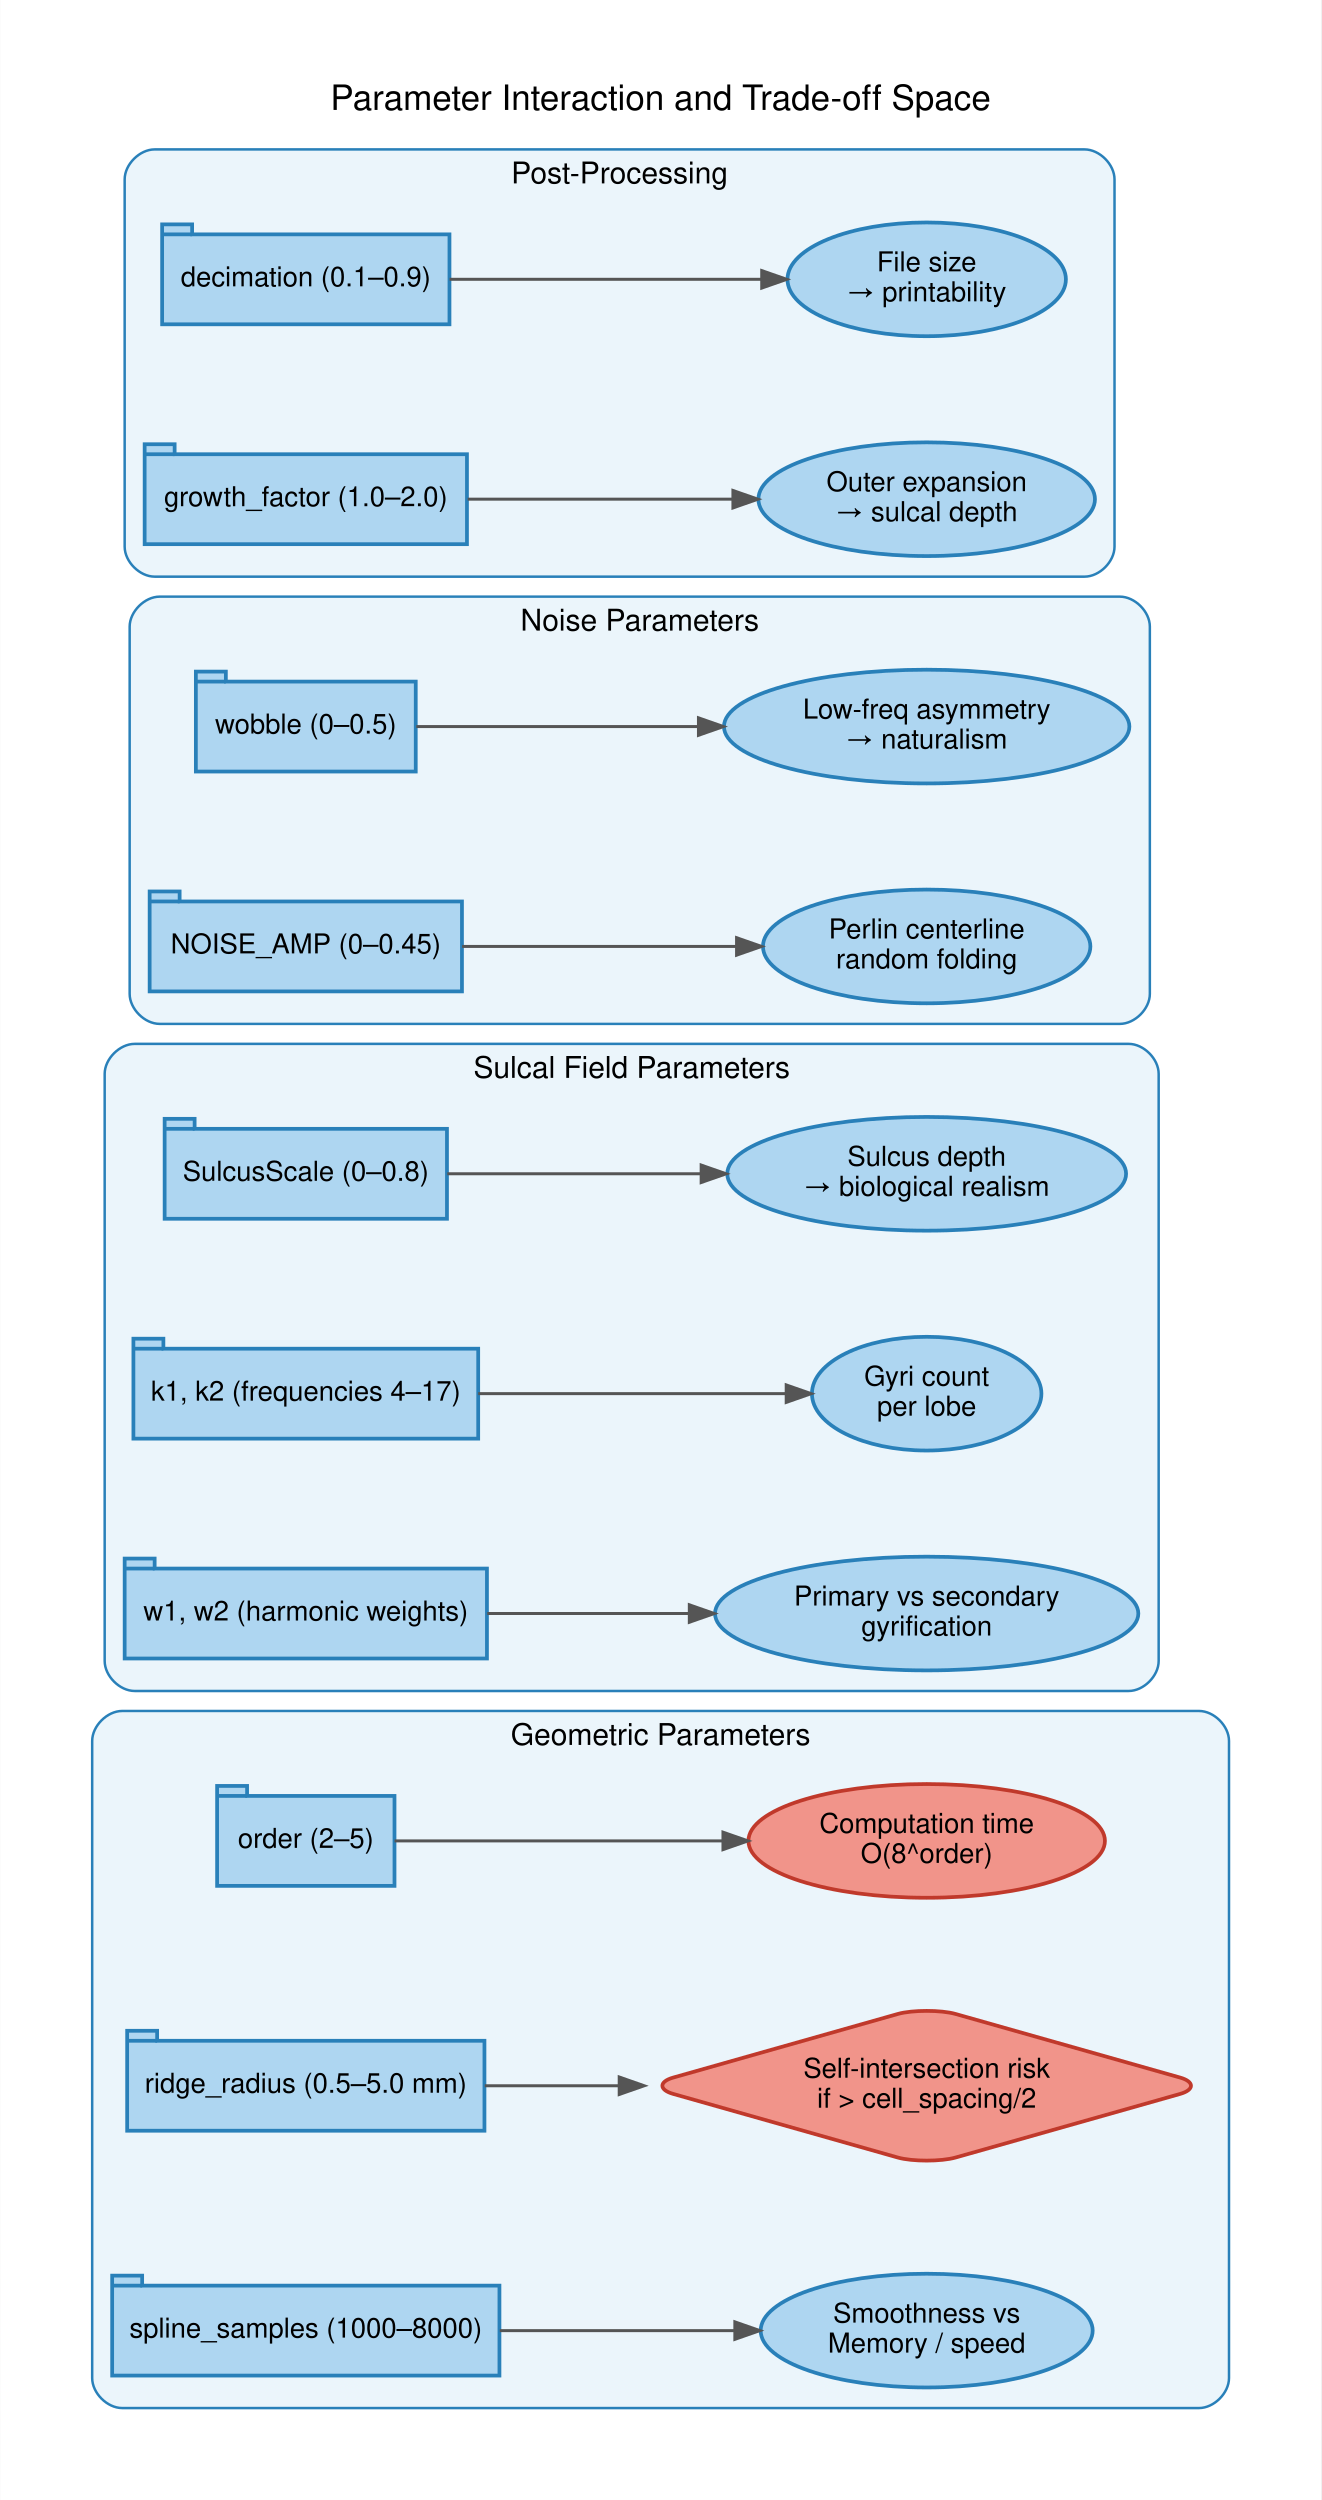
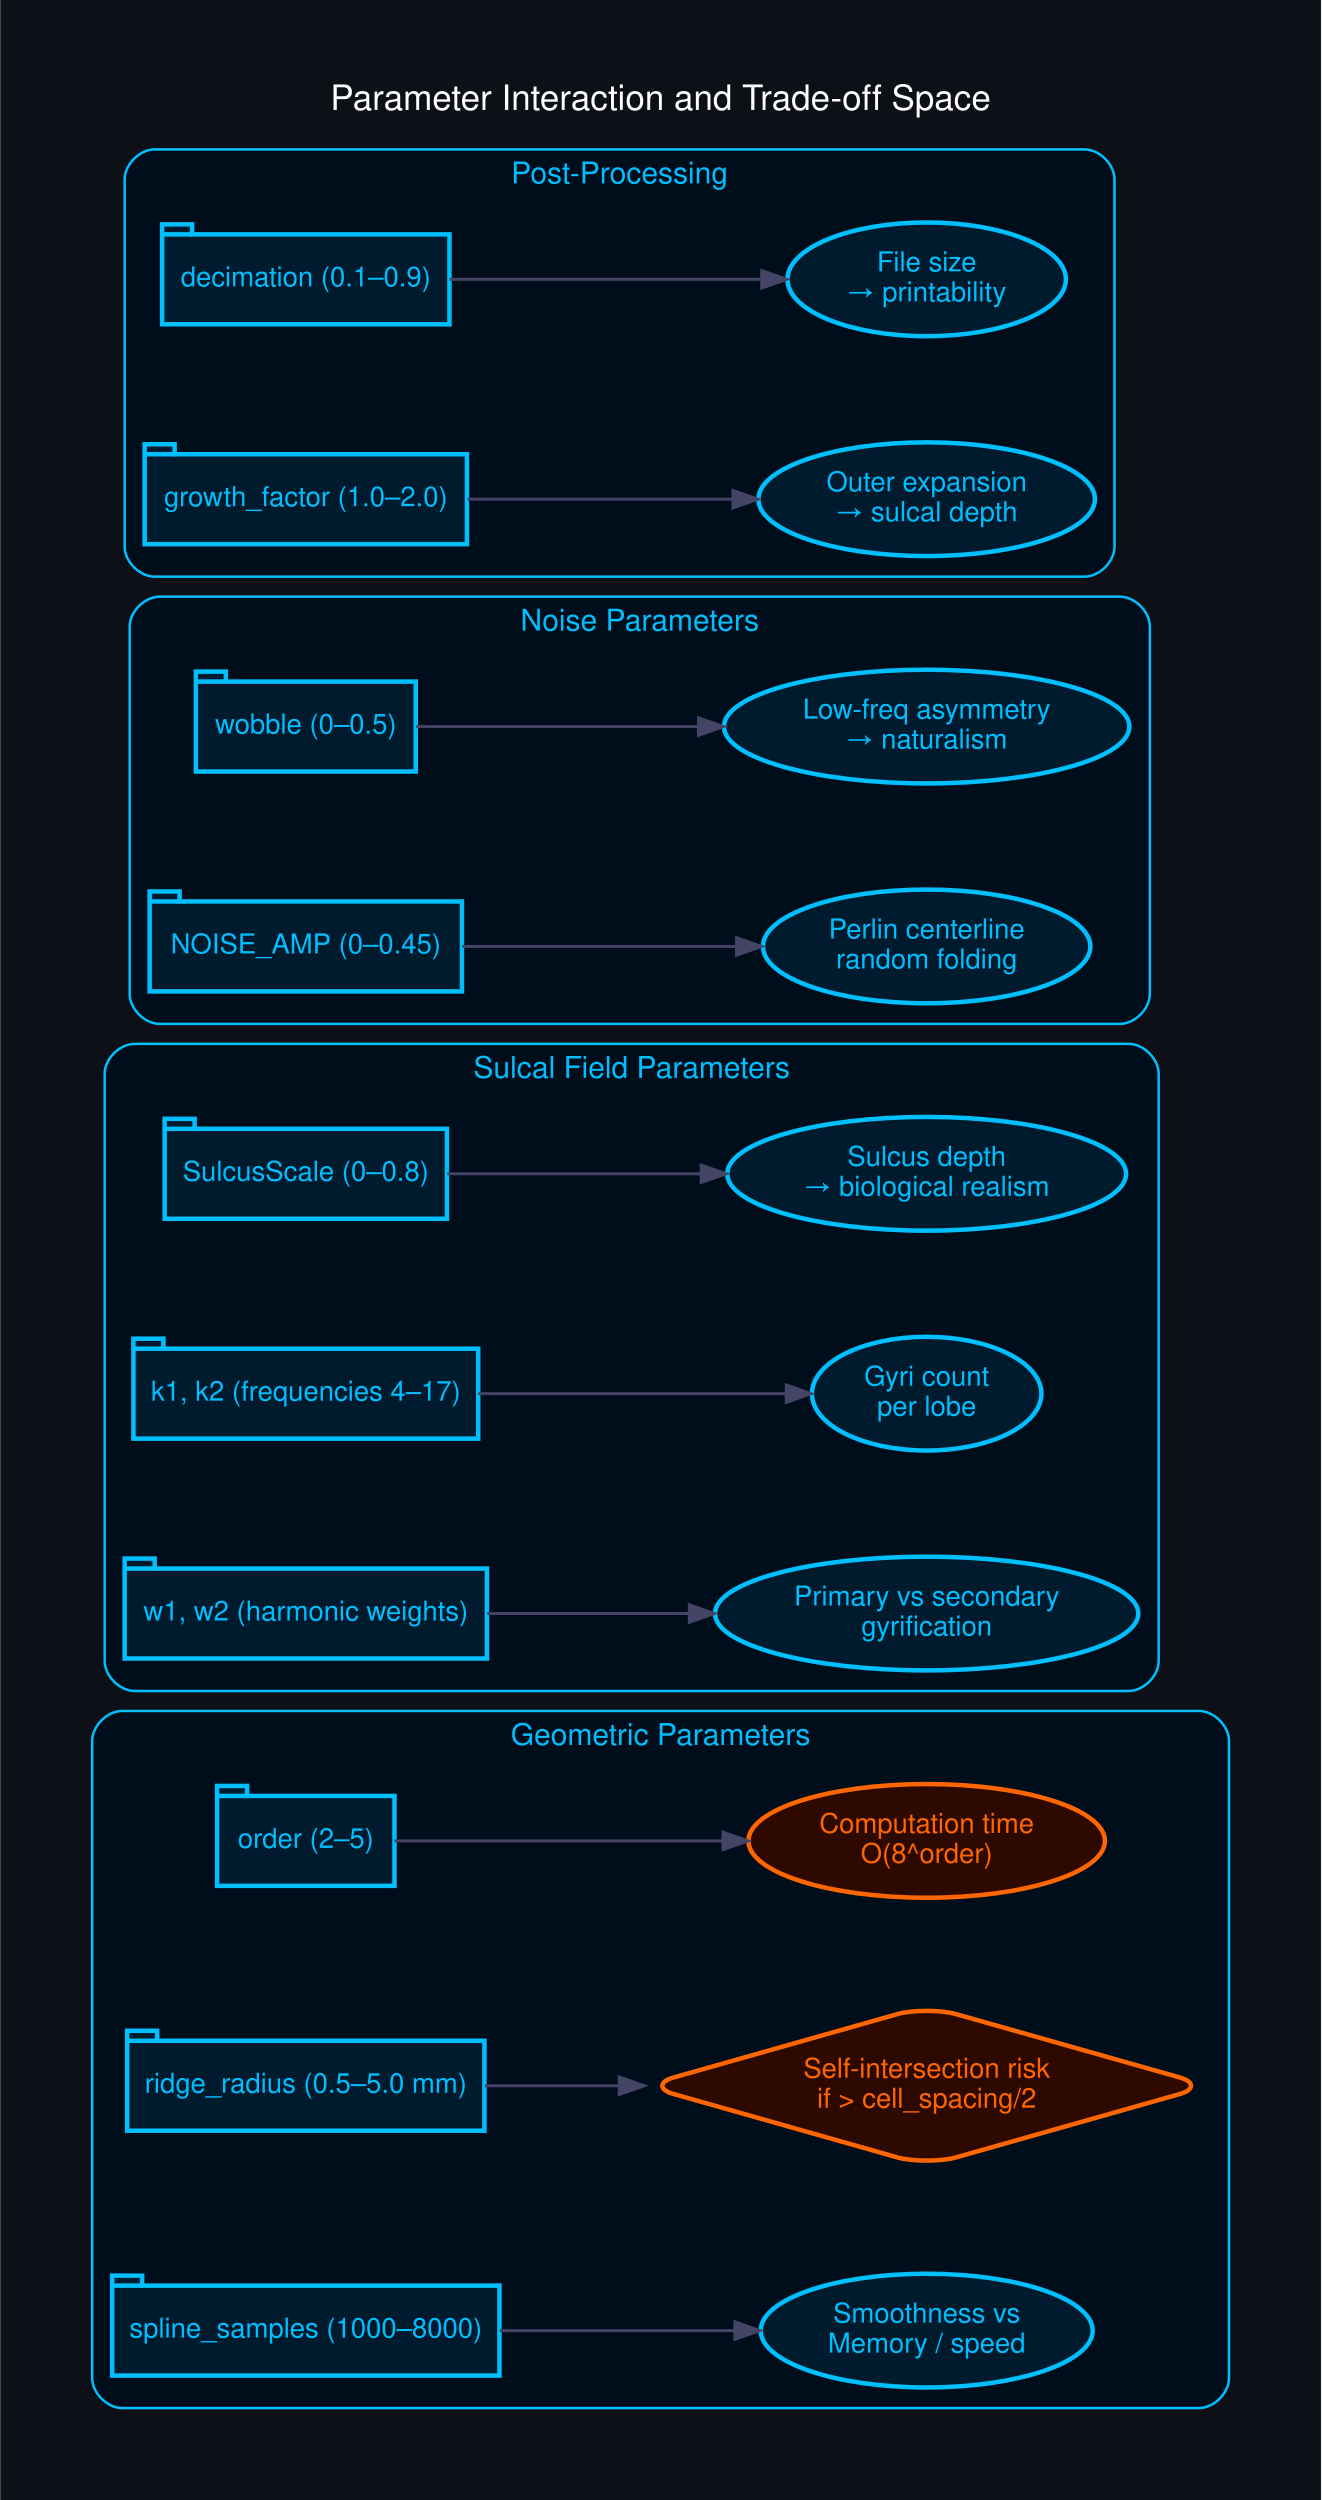
<svg xmlns="http://www.w3.org/2000/svg" width="529pt" height="1001pt" viewBox="0.00 0.00 528.60 1000.60">
  <g id="graph0" class="graph" transform="scale(1 1) rotate(0) translate(28.8 971.8)">
-     <polygon fill="#ffffff" stroke="transparent" points="-28.8,28.8 -28.8,-971.8 499.8,-971.8 499.8,28.8 -28.8,28.8" />
-     <text text-anchor="middle" x="235.5" y="-927.8" font-family="Helvetica,Arial,sans-serif" font-size="14.00">Parameter Interaction and Trade-off Space</text>
+     <polygon fill="#0d1117" stroke="transparent" points="-28.8,28.8 -28.8,-971.8 499.8,-971.8 499.8,28.8 -28.8,28.8" />
+     <text text-anchor="middle" x="235.5" y="-927.8" font-family="Helvetica,Arial,sans-serif" font-size="14.00" fill="white">Parameter Interaction and Trade-off Space</text>
    <g id="clust1" class="cluster">
-       <path fill="#ebf5fb" stroke="#2980b9" d="M20,-8C20,-8 451,-8 451,-8 457,-8 463,-14 463,-20 463,-20 463,-275 463,-275 463,-281 457,-287 451,-287 451,-287 20,-287 20,-287 14,-287 8,-281 8,-275 8,-275 8,-20 8,-20 8,-14 14,-8 20,-8" />
-       <text text-anchor="middle" x="235.5" y="-273.4" font-family="Helvetica,Arial,sans-serif" font-size="12.00">Geometric Parameters</text>
+       <path fill="#000d1a" stroke="#00bfff" d="M20,-8C20,-8 451,-8 451,-8 457,-8 463,-14 463,-20 463,-20 463,-275 463,-275 463,-281 457,-287 451,-287 451,-287 20,-287 20,-287 14,-287 8,-281 8,-275 8,-275 8,-20 8,-20 8,-14 14,-8 20,-8" />
+       <text text-anchor="middle" x="235.5" y="-273.4" font-family="Helvetica,Arial,sans-serif" font-size="12.00" fill="#00bfff">Geometric Parameters</text>
    </g>
    <g id="clust2" class="cluster">
-       <path fill="#ebf5fb" stroke="#2980b9" d="M25,-295C25,-295 422.85,-295 422.85,-295 428.85,-295 434.85,-301 434.85,-307 434.85,-307 434.85,-542 434.85,-542 434.85,-548 428.85,-554 422.85,-554 422.85,-554 25,-554 25,-554 19,-554 13,-548 13,-542 13,-542 13,-307 13,-307 13,-301 19,-295 25,-295" />
-       <text text-anchor="middle" x="223.93" y="-540.4" font-family="Helvetica,Arial,sans-serif" font-size="12.00">Sulcal Field Parameters</text>
+       <path fill="#000d1a" stroke="#00bfff" d="M25,-295C25,-295 422.85,-295 422.85,-295 428.85,-295 434.85,-301 434.85,-307 434.85,-307 434.85,-542 434.85,-542 434.85,-548 428.85,-554 422.85,-554 422.85,-554 25,-554 25,-554 19,-554 13,-548 13,-542 13,-542 13,-307 13,-307 13,-301 19,-295 25,-295" />
+       <text text-anchor="middle" x="223.93" y="-540.4" font-family="Helvetica,Arial,sans-serif" font-size="12.00" fill="#00bfff">Sulcal Field Parameters</text>
    </g>
    <g id="clust3" class="cluster">
-       <path fill="#ebf5fb" stroke="#2980b9" d="M35,-562C35,-562 419.32,-562 419.32,-562 425.32,-562 431.32,-568 431.32,-574 431.32,-574 431.32,-721 431.32,-721 431.32,-727 425.32,-733 419.32,-733 419.32,-733 35,-733 35,-733 29,-733 23,-727 23,-721 23,-721 23,-574 23,-574 23,-568 29,-562 35,-562" />
-       <text text-anchor="middle" x="227.16" y="-719.4" font-family="Helvetica,Arial,sans-serif" font-size="12.00">Noise Parameters</text>
+       <path fill="#000d1a" stroke="#00bfff" d="M35,-562C35,-562 419.32,-562 419.32,-562 425.32,-562 431.32,-568 431.32,-574 431.32,-574 431.32,-721 431.32,-721 431.32,-727 425.32,-733 419.32,-733 419.32,-733 35,-733 35,-733 29,-733 23,-727 23,-721 23,-721 23,-574 23,-574 23,-568 29,-562 35,-562" />
+       <text text-anchor="middle" x="227.16" y="-719.4" font-family="Helvetica,Arial,sans-serif" font-size="12.00" fill="#00bfff">Noise Parameters</text>
    </g>
    <g id="clust4" class="cluster">
-       <path fill="#ebf5fb" stroke="#2980b9" d="M33,-741C33,-741 405.18,-741 405.18,-741 411.18,-741 417.18,-747 417.18,-753 417.18,-753 417.18,-900 417.18,-900 417.18,-906 411.18,-912 405.18,-912 405.18,-912 33,-912 33,-912 27,-912 21,-906 21,-900 21,-900 21,-753 21,-753 21,-747 27,-741 33,-741" />
-       <text text-anchor="middle" x="219.09" y="-898.4" font-family="Helvetica,Arial,sans-serif" font-size="12.00">Post-Processing</text>
+       <path fill="#000d1a" stroke="#00bfff" d="M33,-741C33,-741 405.18,-741 405.18,-741 411.18,-741 417.18,-747 417.18,-753 417.18,-753 417.18,-900 417.18,-900 417.18,-906 411.18,-912 405.18,-912 405.18,-912 33,-912 33,-912 27,-912 21,-906 21,-900 21,-900 21,-753 21,-753 21,-747 27,-741 33,-741" />
+       <text text-anchor="middle" x="219.09" y="-898.4" font-family="Helvetica,Arial,sans-serif" font-size="12.00" fill="#00bfff">Post-Processing</text>
    </g>
    <g id="node1" class="node">
-       <polygon fill="#aed6f1" stroke="#2980b9" stroke-width="1.5" points="129,-253 70,-253 70,-257 58,-257 58,-217 129,-217 129,-253" />
-       <polyline fill="none" stroke="#2980b9" stroke-width="1.5" points="58,-253 70,-253 " />
-       <text text-anchor="middle" x="93.5" y="-232.2" font-family="Helvetica,Arial,sans-serif" font-size="11.00">order (2–5)</text>
+       <polygon fill="#001a2e" stroke="#00bfff" stroke-width="1.8" points="129,-253 70,-253 70,-257 58,-257 58,-217 129,-217 129,-253" />
+       <polyline fill="none" stroke="#00bfff" stroke-width="1.8" points="58,-253 70,-253 " />
+       <text text-anchor="middle" x="93.5" y="-232.2" font-family="Helvetica,Arial,sans-serif" font-size="11.00" fill="#00bfff">order (2–5)</text>
    </g>
    <g id="node2" class="node">
-       <ellipse fill="#f1948a" stroke="#c0392b" stroke-width="1.5" cx="342" cy="-235" rx="71.34" ry="22.76" />
-       <text text-anchor="middle" x="342" y="-238.2" font-family="Helvetica,Arial,sans-serif" font-size="11.00">Computation time</text>
-       <text text-anchor="middle" x="342" y="-226.2" font-family="Helvetica,Arial,sans-serif" font-size="11.00">O(8^order)</text>
+       <ellipse fill="#2e0900" stroke="#ff6600" stroke-width="1.8" cx="342" cy="-235" rx="71.34" ry="22.76" />
+       <text text-anchor="middle" x="342" y="-238.2" font-family="Helvetica,Arial,sans-serif" font-size="11.00" fill="#ff6600">Computation time</text>
+       <text text-anchor="middle" x="342" y="-226.2" font-family="Helvetica,Arial,sans-serif" font-size="11.00" fill="#ff6600">O(8^order)</text>
    </g>
    <g id="edge1" class="edge">
-       <path fill="none" stroke="#555555" stroke-width="1.2" d="M129.03,-235C162.9,-235 215.78,-235 260.24,-235" />
-       <polygon fill="#555555" stroke="#555555" stroke-width="1.2" points="260.47,-238.5 270.47,-235 260.47,-231.5 260.47,-238.5" />
+       <path fill="none" stroke="#444466" stroke-width="1.2" d="M129.03,-235C162.9,-235 215.78,-235 260.24,-235" />
+       <polygon fill="#444466" stroke="#444466" stroke-width="1.2" points="260.47,-238.5 270.47,-235 260.47,-231.5 260.47,-238.5" />
    </g>
    <g id="node3" class="node">
-       <polygon fill="#aed6f1" stroke="#2980b9" stroke-width="1.5" points="165,-155 34,-155 34,-159 22,-159 22,-119 165,-119 165,-155" />
-       <polyline fill="none" stroke="#2980b9" stroke-width="1.5" points="22,-155 34,-155 " />
-       <text text-anchor="middle" x="93.5" y="-134.2" font-family="Helvetica,Arial,sans-serif" font-size="11.00">ridge_radius (0.5–5.0 mm)</text>
+       <polygon fill="#001a2e" stroke="#00bfff" stroke-width="1.8" points="165,-155 34,-155 34,-159 22,-159 22,-119 165,-119 165,-155" />
+       <polyline fill="none" stroke="#00bfff" stroke-width="1.8" points="22,-155 34,-155 " />
+       <text text-anchor="middle" x="93.5" y="-134.2" font-family="Helvetica,Arial,sans-serif" font-size="11.00" fill="#00bfff">ridge_radius (0.5–5.0 mm)</text>
    </g>
    <g id="node4" class="node">
-       <path fill="#f1948a" stroke="#c0392b" stroke-width="1.5" d="M330.45,-165.73C330.45,-165.73 240.55,-140.27 240.55,-140.27 234.77,-138.63 234.77,-135.37 240.55,-133.73 240.55,-133.73 330.45,-108.27 330.45,-108.27 336.23,-106.63 347.77,-106.63 353.55,-108.27 353.55,-108.27 443.45,-133.73 443.45,-133.73 449.23,-135.37 449.23,-138.63 443.45,-140.27 443.45,-140.27 353.55,-165.73 353.55,-165.73 347.77,-167.37 336.23,-167.37 330.45,-165.73" />
-       <text text-anchor="middle" x="342" y="-140.2" font-family="Helvetica,Arial,sans-serif" font-size="11.00">Self-intersection risk</text>
-       <text text-anchor="middle" x="342" y="-128.2" font-family="Helvetica,Arial,sans-serif" font-size="11.00">if &gt; cell_spacing/2</text>
+       <path fill="#2e0900" stroke="#ff6600" stroke-width="1.8" d="M330.45,-165.73C330.45,-165.73 240.55,-140.27 240.55,-140.27 234.77,-138.63 234.77,-135.37 240.55,-133.73 240.55,-133.73 330.45,-108.27 330.45,-108.27 336.23,-106.63 347.77,-106.63 353.55,-108.27 353.55,-108.27 443.45,-133.73 443.45,-133.73 449.23,-135.37 449.23,-138.63 443.45,-140.27 443.45,-140.27 353.55,-165.73 353.55,-165.73 347.77,-167.37 336.23,-167.37 330.45,-165.73" />
+       <text text-anchor="middle" x="342" y="-140.2" font-family="Helvetica,Arial,sans-serif" font-size="11.00" fill="#ff6600">Self-intersection risk</text>
+       <text text-anchor="middle" x="342" y="-128.2" font-family="Helvetica,Arial,sans-serif" font-size="11.00" fill="#ff6600">if &gt; cell_spacing/2</text>
    </g>
    <g id="edge2" class="edge">
-       <path fill="none" stroke="#555555" stroke-width="1.2" d="M165.14,-137C181.94,-137 200.35,-137 218.74,-137" />
-       <polygon fill="#555555" stroke="#555555" stroke-width="1.2" points="218.94,-140.5 228.94,-137 218.94,-133.5 218.94,-140.5" />
+       <path fill="none" stroke="#444466" stroke-width="1.2" d="M165.14,-137C181.94,-137 200.35,-137 218.74,-137" />
+       <polygon fill="#444466" stroke="#444466" stroke-width="1.2" points="218.94,-140.5 228.94,-137 218.94,-133.5 218.94,-140.5" />
    </g>
    <g id="node5" class="node">
-       <polygon fill="#aed6f1" stroke="#2980b9" stroke-width="1.5" points="171,-57 28,-57 28,-61 16,-61 16,-21 171,-21 171,-57" />
-       <polyline fill="none" stroke="#2980b9" stroke-width="1.5" points="16,-57 28,-57 " />
-       <text text-anchor="middle" x="93.5" y="-36.2" font-family="Helvetica,Arial,sans-serif" font-size="11.00">spline_samples (1000–8000)</text>
+       <polygon fill="#001a2e" stroke="#00bfff" stroke-width="1.8" points="171,-57 28,-57 28,-61 16,-61 16,-21 171,-21 171,-57" />
+       <polyline fill="none" stroke="#00bfff" stroke-width="1.8" points="16,-57 28,-57 " />
+       <text text-anchor="middle" x="93.5" y="-36.2" font-family="Helvetica,Arial,sans-serif" font-size="11.00" fill="#00bfff">spline_samples (1000–8000)</text>
    </g>
    <g id="node6" class="node">
-       <ellipse fill="#aed6f1" stroke="#2980b9" stroke-width="1.5" cx="342" cy="-39" rx="66.44" ry="22.76" />
-       <text text-anchor="middle" x="342" y="-42.2" font-family="Helvetica,Arial,sans-serif" font-size="11.00">Smoothness vs</text>
-       <text text-anchor="middle" x="342" y="-30.2" font-family="Helvetica,Arial,sans-serif" font-size="11.00">Memory / speed</text>
+       <ellipse fill="#001a2e" stroke="#00bfff" stroke-width="1.8" cx="342" cy="-39" rx="66.44" ry="22.76" />
+       <text text-anchor="middle" x="342" y="-42.2" font-family="Helvetica,Arial,sans-serif" font-size="11.00" fill="#00bfff">Smoothness vs</text>
+       <text text-anchor="middle" x="342" y="-30.2" font-family="Helvetica,Arial,sans-serif" font-size="11.00" fill="#00bfff">Memory / speed</text>
    </g>
    <g id="edge3" class="edge">
-       <path fill="none" stroke="#555555" stroke-width="1.2" d="M171.14,-39C200.98,-39 235.09,-39 264.87,-39" />
-       <polygon fill="#555555" stroke="#555555" stroke-width="1.2" points="265.22,-42.5 275.22,-39 265.22,-35.5 265.22,-42.5" />
+       <path fill="none" stroke="#444466" stroke-width="1.2" d="M171.14,-39C200.98,-39 235.09,-39 264.87,-39" />
+       <polygon fill="#444466" stroke="#444466" stroke-width="1.2" points="265.22,-42.5 275.22,-39 265.22,-35.5 265.22,-42.5" />
    </g>
    <g id="node7" class="node">
-       <polygon fill="#aed6f1" stroke="#2980b9" stroke-width="1.5" points="150,-520 49,-520 49,-524 37,-524 37,-484 150,-484 150,-520" />
-       <polyline fill="none" stroke="#2980b9" stroke-width="1.5" points="37,-520 49,-520 " />
-       <text text-anchor="middle" x="93.5" y="-499.2" font-family="Helvetica,Arial,sans-serif" font-size="11.00">SulcusScale (0–0.8)</text>
+       <polygon fill="#001a2e" stroke="#00bfff" stroke-width="1.8" points="150,-520 49,-520 49,-524 37,-524 37,-484 150,-484 150,-520" />
+       <polyline fill="none" stroke="#00bfff" stroke-width="1.8" points="37,-520 49,-520 " />
+       <text text-anchor="middle" x="93.5" y="-499.2" font-family="Helvetica,Arial,sans-serif" font-size="11.00" fill="#00bfff">SulcusScale (0–0.8)</text>
    </g>
    <g id="node8" class="node">
-       <ellipse fill="#aed6f1" stroke="#2980b9" stroke-width="1.5" cx="342" cy="-502" rx="79.81" ry="22.76" />
-       <text text-anchor="middle" x="342" y="-505.2" font-family="Helvetica,Arial,sans-serif" font-size="11.00">Sulcus depth</text>
-       <text text-anchor="middle" x="342" y="-493.2" font-family="Helvetica,Arial,sans-serif" font-size="11.00">→ biological realism</text>
+       <ellipse fill="#001a2e" stroke="#00bfff" stroke-width="1.8" cx="342" cy="-502" rx="79.81" ry="22.76" />
+       <text text-anchor="middle" x="342" y="-505.2" font-family="Helvetica,Arial,sans-serif" font-size="11.00" fill="#00bfff">Sulcus depth</text>
+       <text text-anchor="middle" x="342" y="-493.2" font-family="Helvetica,Arial,sans-serif" font-size="11.00" fill="#00bfff">→ biological realism</text>
    </g>
    <g id="edge4" class="edge">
-       <path fill="none" stroke="#555555" stroke-width="1.2" d="M150.13,-502C179.98,-502 217.5,-502 251.36,-502" />
-       <polygon fill="#555555" stroke="#555555" stroke-width="1.2" points="251.74,-505.5 261.74,-502 251.74,-498.5 251.74,-505.5" />
+       <path fill="none" stroke="#444466" stroke-width="1.2" d="M150.13,-502C179.98,-502 217.5,-502 251.36,-502" />
+       <polygon fill="#444466" stroke="#444466" stroke-width="1.2" points="251.74,-505.5 261.74,-502 251.74,-498.5 251.74,-505.5" />
    </g>
    <g id="node9" class="node">
-       <polygon fill="#aed6f1" stroke="#2980b9" stroke-width="1.5" points="162.5,-432 36.5,-432 36.5,-436 24.5,-436 24.5,-396 162.5,-396 162.5,-432" />
-       <polyline fill="none" stroke="#2980b9" stroke-width="1.5" points="24.5,-432 36.5,-432 " />
-       <text text-anchor="middle" x="93.5" y="-411.2" font-family="Helvetica,Arial,sans-serif" font-size="11.00">k1, k2 (frequencies 4–17)</text>
+       <polygon fill="#001a2e" stroke="#00bfff" stroke-width="1.8" points="162.5,-432 36.5,-432 36.5,-436 24.5,-436 24.5,-396 162.5,-396 162.5,-432" />
+       <polyline fill="none" stroke="#00bfff" stroke-width="1.8" points="24.5,-432 36.5,-432 " />
+       <text text-anchor="middle" x="93.5" y="-411.2" font-family="Helvetica,Arial,sans-serif" font-size="11.00" fill="#00bfff">k1, k2 (frequencies 4–17)</text>
    </g>
    <g id="node10" class="node">
-       <ellipse fill="#aed6f1" stroke="#2980b9" stroke-width="1.5" cx="342" cy="-414" rx="45.92" ry="22.76" />
-       <text text-anchor="middle" x="342" y="-417.2" font-family="Helvetica,Arial,sans-serif" font-size="11.00">Gyri count</text>
-       <text text-anchor="middle" x="342" y="-405.2" font-family="Helvetica,Arial,sans-serif" font-size="11.00">per lobe</text>
+       <ellipse fill="#001a2e" stroke="#00bfff" stroke-width="1.8" cx="342" cy="-414" rx="45.92" ry="22.76" />
+       <text text-anchor="middle" x="342" y="-417.2" font-family="Helvetica,Arial,sans-serif" font-size="11.00" fill="#00bfff">Gyri count</text>
+       <text text-anchor="middle" x="342" y="-405.2" font-family="Helvetica,Arial,sans-serif" font-size="11.00" fill="#00bfff">per lobe</text>
    </g>
    <g id="edge5" class="edge">
-       <path fill="none" stroke="#555555" stroke-width="1.2" d="M162.51,-414C201.16,-414 248.95,-414 285.35,-414" />
-       <polygon fill="#555555" stroke="#555555" stroke-width="1.2" points="285.78,-417.5 295.78,-414 285.78,-410.5 285.78,-417.5" />
+       <path fill="none" stroke="#444466" stroke-width="1.2" d="M162.51,-414C201.16,-414 248.95,-414 285.35,-414" />
+       <polygon fill="#444466" stroke="#444466" stroke-width="1.2" points="285.78,-417.5 295.78,-414 285.78,-410.5 285.78,-417.5" />
    </g>
    <g id="node11" class="node">
-       <polygon fill="#aed6f1" stroke="#2980b9" stroke-width="1.5" points="166,-344 33,-344 33,-348 21,-348 21,-308 166,-308 166,-344" />
-       <polyline fill="none" stroke="#2980b9" stroke-width="1.5" points="21,-344 33,-344 " />
-       <text text-anchor="middle" x="93.5" y="-323.2" font-family="Helvetica,Arial,sans-serif" font-size="11.00">w1, w2 (harmonic weights)</text>
+       <polygon fill="#001a2e" stroke="#00bfff" stroke-width="1.8" points="166,-344 33,-344 33,-348 21,-348 21,-308 166,-308 166,-344" />
+       <polyline fill="none" stroke="#00bfff" stroke-width="1.8" points="21,-344 33,-344 " />
+       <text text-anchor="middle" x="93.5" y="-323.2" font-family="Helvetica,Arial,sans-serif" font-size="11.00" fill="#00bfff">w1, w2 (harmonic weights)</text>
    </g>
    <g id="node12" class="node">
-       <ellipse fill="#aed6f1" stroke="#2980b9" stroke-width="1.5" cx="342" cy="-326" rx="84.71" ry="22.76" />
-       <text text-anchor="middle" x="342" y="-329.2" font-family="Helvetica,Arial,sans-serif" font-size="11.00">Primary vs secondary</text>
-       <text text-anchor="middle" x="342" y="-317.2" font-family="Helvetica,Arial,sans-serif" font-size="11.00">gyrification</text>
+       <ellipse fill="#001a2e" stroke="#00bfff" stroke-width="1.8" cx="342" cy="-326" rx="84.71" ry="22.76" />
+       <text text-anchor="middle" x="342" y="-329.2" font-family="Helvetica,Arial,sans-serif" font-size="11.00" fill="#00bfff">Primary vs secondary</text>
+       <text text-anchor="middle" x="342" y="-317.2" font-family="Helvetica,Arial,sans-serif" font-size="11.00" fill="#00bfff">gyrification</text>
    </g>
    <g id="edge6" class="edge">
-       <path fill="none" stroke="#555555" stroke-width="1.2" d="M166.13,-326C191.34,-326 220.06,-326 246.85,-326" />
-       <polygon fill="#555555" stroke="#555555" stroke-width="1.2" points="247,-329.5 257,-326 247,-322.5 247,-329.5" />
+       <path fill="none" stroke="#444466" stroke-width="1.2" d="M166.13,-326C191.34,-326 220.06,-326 246.85,-326" />
+       <polygon fill="#444466" stroke="#444466" stroke-width="1.2" points="247,-329.5 257,-326 247,-322.5 247,-329.5" />
    </g>
    <g id="node13" class="node">
-       <polygon fill="#aed6f1" stroke="#2980b9" stroke-width="1.5" points="137.5,-699 61.5,-699 61.5,-703 49.5,-703 49.5,-663 137.5,-663 137.5,-699" />
-       <polyline fill="none" stroke="#2980b9" stroke-width="1.5" points="49.5,-699 61.5,-699 " />
-       <text text-anchor="middle" x="93.5" y="-678.2" font-family="Helvetica,Arial,sans-serif" font-size="11.00">wobble (0–0.5)</text>
+       <polygon fill="#001a2e" stroke="#00bfff" stroke-width="1.8" points="137.5,-699 61.5,-699 61.5,-703 49.5,-703 49.5,-663 137.5,-663 137.5,-699" />
+       <polyline fill="none" stroke="#00bfff" stroke-width="1.8" points="49.5,-699 61.5,-699 " />
+       <text text-anchor="middle" x="93.5" y="-678.2" font-family="Helvetica,Arial,sans-serif" font-size="11.00" fill="#00bfff">wobble (0–0.5)</text>
    </g>
    <g id="node14" class="node">
-       <ellipse fill="#aed6f1" stroke="#2980b9" stroke-width="1.5" cx="342" cy="-681" rx="81.13" ry="22.76" />
-       <text text-anchor="middle" x="342" y="-684.2" font-family="Helvetica,Arial,sans-serif" font-size="11.00">Low-freq asymmetry</text>
-       <text text-anchor="middle" x="342" y="-672.2" font-family="Helvetica,Arial,sans-serif" font-size="11.00">→ naturalism</text>
+       <ellipse fill="#001a2e" stroke="#00bfff" stroke-width="1.8" cx="342" cy="-681" rx="81.13" ry="22.76" />
+       <text text-anchor="middle" x="342" y="-684.2" font-family="Helvetica,Arial,sans-serif" font-size="11.00" fill="#00bfff">Low-freq asymmetry</text>
+       <text text-anchor="middle" x="342" y="-672.2" font-family="Helvetica,Arial,sans-serif" font-size="11.00" fill="#00bfff">→ naturalism</text>
    </g>
    <g id="edge7" class="edge">
-       <path fill="none" stroke="#555555" stroke-width="1.2" d="M137.72,-681C168.84,-681 211.94,-681 250.46,-681" />
-       <polygon fill="#555555" stroke="#555555" stroke-width="1.2" points="250.66,-684.5 260.66,-681 250.66,-677.5 250.66,-684.5" />
+       <path fill="none" stroke="#444466" stroke-width="1.2" d="M137.72,-681C168.84,-681 211.94,-681 250.46,-681" />
+       <polygon fill="#444466" stroke="#444466" stroke-width="1.2" points="250.66,-684.5 260.66,-681 250.66,-677.5 250.66,-684.5" />
    </g>
    <g id="node15" class="node">
-       <polygon fill="#aed6f1" stroke="#2980b9" stroke-width="1.5" points="156,-611 43,-611 43,-615 31,-615 31,-575 156,-575 156,-611" />
-       <polyline fill="none" stroke="#2980b9" stroke-width="1.5" points="31,-611 43,-611 " />
-       <text text-anchor="middle" x="93.5" y="-590.2" font-family="Helvetica,Arial,sans-serif" font-size="11.00">NOISE_AMP (0–0.45)</text>
+       <polygon fill="#001a2e" stroke="#00bfff" stroke-width="1.8" points="156,-611 43,-611 43,-615 31,-615 31,-575 156,-575 156,-611" />
+       <polyline fill="none" stroke="#00bfff" stroke-width="1.8" points="31,-611 43,-611 " />
+       <text text-anchor="middle" x="93.5" y="-590.2" font-family="Helvetica,Arial,sans-serif" font-size="11.00" fill="#00bfff">NOISE_AMP (0–0.45)</text>
    </g>
    <g id="node16" class="node">
-       <ellipse fill="#aed6f1" stroke="#2980b9" stroke-width="1.5" cx="342" cy="-593" rx="65.52" ry="22.76" />
-       <text text-anchor="middle" x="342" y="-596.2" font-family="Helvetica,Arial,sans-serif" font-size="11.00">Perlin centerline</text>
-       <text text-anchor="middle" x="342" y="-584.2" font-family="Helvetica,Arial,sans-serif" font-size="11.00">random folding</text>
+       <ellipse fill="#001a2e" stroke="#00bfff" stroke-width="1.8" cx="342" cy="-593" rx="65.52" ry="22.76" />
+       <text text-anchor="middle" x="342" y="-596.2" font-family="Helvetica,Arial,sans-serif" font-size="11.00" fill="#00bfff">Perlin centerline</text>
+       <text text-anchor="middle" x="342" y="-584.2" font-family="Helvetica,Arial,sans-serif" font-size="11.00" fill="#00bfff">random folding</text>
    </g>
    <g id="edge8" class="edge">
-       <path fill="none" stroke="#555555" stroke-width="1.2" d="M156.07,-593C189.29,-593 230.58,-593 265.7,-593" />
-       <polygon fill="#555555" stroke="#555555" stroke-width="1.2" points="265.91,-596.5 275.91,-593 265.91,-589.5 265.91,-596.5" />
+       <path fill="none" stroke="#444466" stroke-width="1.2" d="M156.07,-593C189.29,-593 230.58,-593 265.7,-593" />
+       <polygon fill="#444466" stroke="#444466" stroke-width="1.2" points="265.91,-596.5 275.91,-593 265.91,-589.5 265.91,-596.5" />
    </g>
    <g id="node17" class="node">
-       <polygon fill="#aed6f1" stroke="#2980b9" stroke-width="1.5" points="151,-878 48,-878 48,-882 36,-882 36,-842 151,-842 151,-878" />
-       <polyline fill="none" stroke="#2980b9" stroke-width="1.5" points="36,-878 48,-878 " />
-       <text text-anchor="middle" x="93.5" y="-857.2" font-family="Helvetica,Arial,sans-serif" font-size="11.00">decimation (0.1–0.9)</text>
+       <polygon fill="#001a2e" stroke="#00bfff" stroke-width="1.8" points="151,-878 48,-878 48,-882 36,-882 36,-842 151,-842 151,-878" />
+       <polyline fill="none" stroke="#00bfff" stroke-width="1.8" points="36,-878 48,-878 " />
+       <text text-anchor="middle" x="93.5" y="-857.2" font-family="Helvetica,Arial,sans-serif" font-size="11.00" fill="#00bfff">decimation (0.1–0.9)</text>
    </g>
    <g id="node18" class="node">
-       <ellipse fill="#aed6f1" stroke="#2980b9" stroke-width="1.5" cx="342" cy="-860" rx="55.72" ry="22.76" />
-       <text text-anchor="middle" x="342" y="-863.2" font-family="Helvetica,Arial,sans-serif" font-size="11.00">File size</text>
-       <text text-anchor="middle" x="342" y="-851.2" font-family="Helvetica,Arial,sans-serif" font-size="11.00">→ printability</text>
+       <ellipse fill="#001a2e" stroke="#00bfff" stroke-width="1.8" cx="342" cy="-860" rx="55.72" ry="22.76" />
+       <text text-anchor="middle" x="342" y="-863.2" font-family="Helvetica,Arial,sans-serif" font-size="11.00" fill="#00bfff">File size</text>
+       <text text-anchor="middle" x="342" y="-851.2" font-family="Helvetica,Arial,sans-serif" font-size="11.00" fill="#00bfff">→ printability</text>
    </g>
    <g id="edge9" class="edge">
-       <path fill="none" stroke="#555555" stroke-width="1.2" d="M151.05,-860C188.24,-860 237.02,-860 275.83,-860" />
-       <polygon fill="#555555" stroke="#555555" stroke-width="1.2" points="275.98,-863.5 285.98,-860 275.98,-856.5 275.98,-863.5" />
+       <path fill="none" stroke="#444466" stroke-width="1.2" d="M151.05,-860C188.24,-860 237.02,-860 275.83,-860" />
+       <polygon fill="#444466" stroke="#444466" stroke-width="1.2" points="275.98,-863.5 285.98,-860 275.98,-856.5 275.98,-863.5" />
    </g>
    <g id="node19" class="node">
-       <polygon fill="#aed6f1" stroke="#2980b9" stroke-width="1.5" points="158,-790 41,-790 41,-794 29,-794 29,-754 158,-754 158,-790" />
-       <polyline fill="none" stroke="#2980b9" stroke-width="1.5" points="29,-790 41,-790 " />
-       <text text-anchor="middle" x="93.5" y="-769.2" font-family="Helvetica,Arial,sans-serif" font-size="11.00">growth_factor (1.0–2.0)</text>
+       <polygon fill="#001a2e" stroke="#00bfff" stroke-width="1.8" points="158,-790 41,-790 41,-794 29,-794 29,-754 158,-754 158,-790" />
+       <polyline fill="none" stroke="#00bfff" stroke-width="1.8" points="29,-790 41,-790 " />
+       <text text-anchor="middle" x="93.5" y="-769.2" font-family="Helvetica,Arial,sans-serif" font-size="11.00" fill="#00bfff">growth_factor (1.0–2.0)</text>
    </g>
    <g id="node20" class="node">
-       <ellipse fill="#aed6f1" stroke="#2980b9" stroke-width="1.5" cx="342" cy="-772" rx="67.35" ry="22.76" />
-       <text text-anchor="middle" x="342" y="-775.2" font-family="Helvetica,Arial,sans-serif" font-size="11.00">Outer expansion</text>
-       <text text-anchor="middle" x="342" y="-763.2" font-family="Helvetica,Arial,sans-serif" font-size="11.00">→ sulcal depth</text>
+       <ellipse fill="#001a2e" stroke="#00bfff" stroke-width="1.8" cx="342" cy="-772" rx="67.35" ry="22.76" />
+       <text text-anchor="middle" x="342" y="-775.2" font-family="Helvetica,Arial,sans-serif" font-size="11.00" fill="#00bfff">Outer expansion</text>
+       <text text-anchor="middle" x="342" y="-763.2" font-family="Helvetica,Arial,sans-serif" font-size="11.00" fill="#00bfff">→ sulcal depth</text>
    </g>
    <g id="edge10" class="edge">
-       <path fill="none" stroke="#555555" stroke-width="1.2" d="M158.3,-772C190.62,-772 230.11,-772 264.1,-772" />
-       <polygon fill="#555555" stroke="#555555" stroke-width="1.2" points="264.45,-775.5 274.45,-772 264.45,-768.5 264.45,-775.5" />
+       <path fill="none" stroke="#444466" stroke-width="1.2" d="M158.3,-772C190.62,-772 230.11,-772 264.1,-772" />
+       <polygon fill="#444466" stroke="#444466" stroke-width="1.2" points="264.45,-775.5 274.45,-772 264.45,-768.5 264.45,-775.5" />
    </g>
  </g>
</svg>
